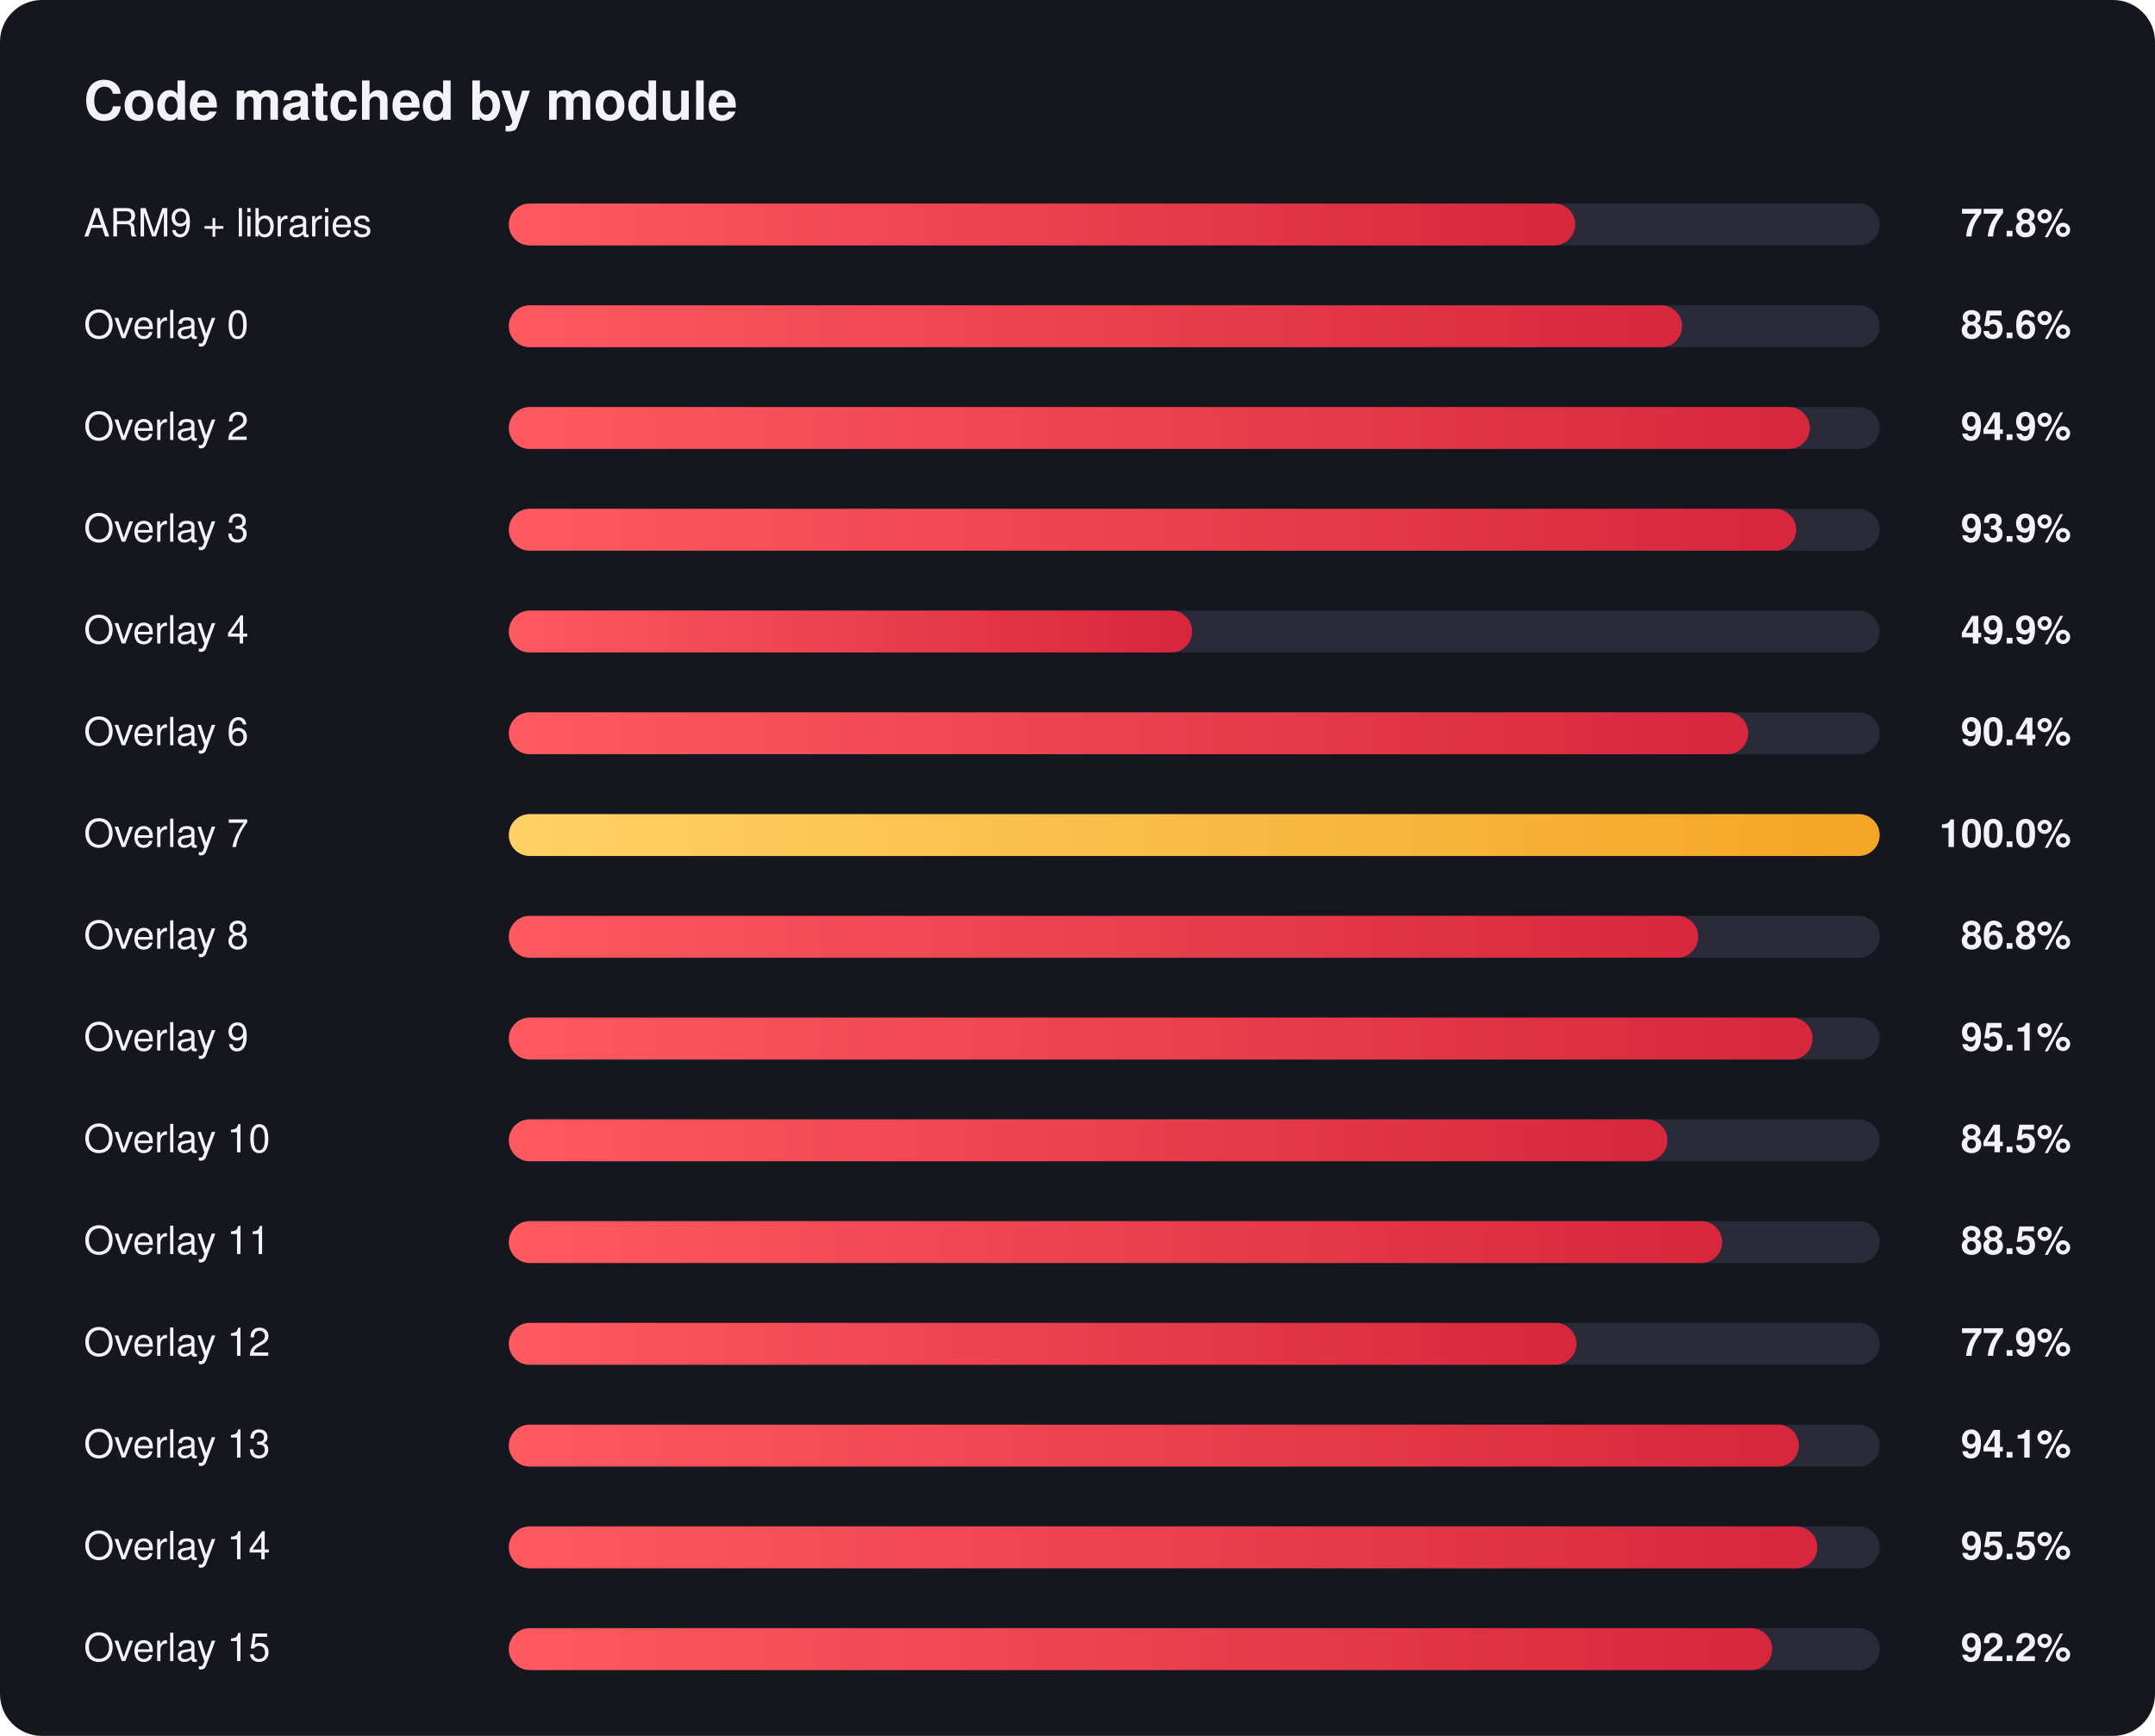
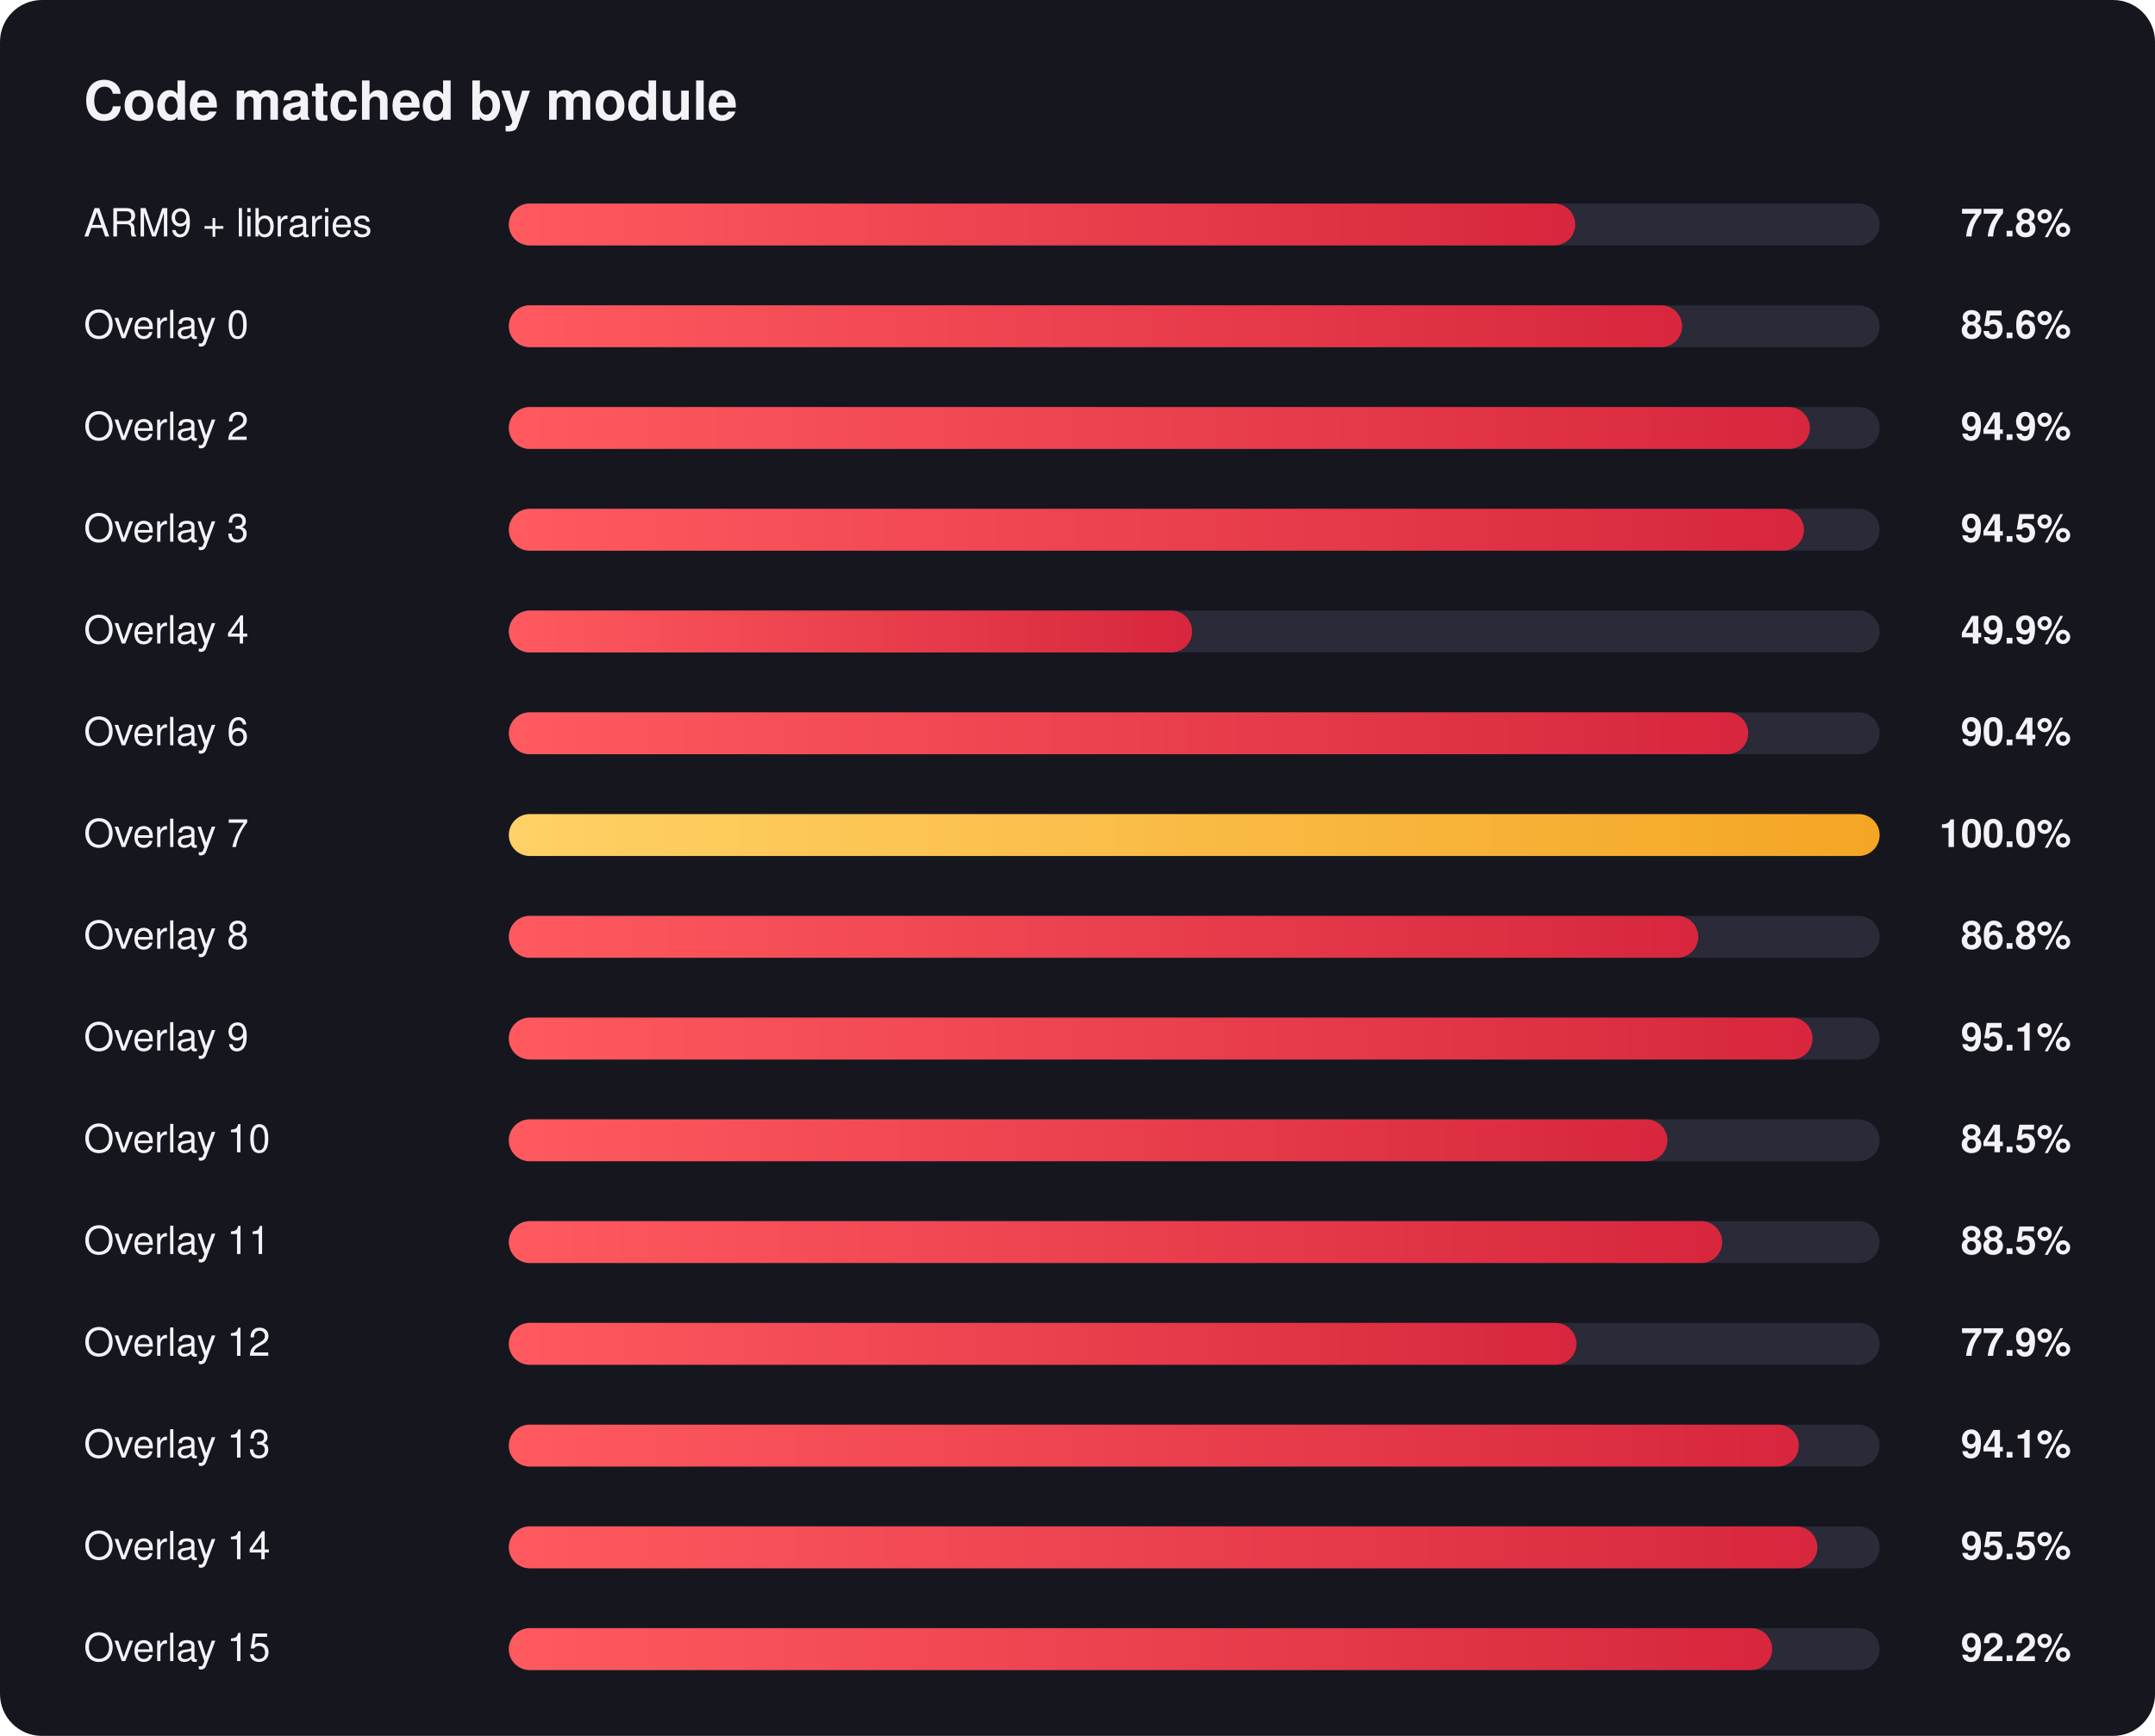
<svg xmlns="http://www.w3.org/2000/svg" width="720" height="580" viewBox="0 0 720 580" font-family="Segoe UI, Helvetica, Arial, sans-serif">
  <defs>
    <linearGradient id="red" x1="0" x2="1" y1="0" y2="0">
      <stop offset="0" stop-color="#ff5a5f" />
      <stop offset="1" stop-color="#d7263d" />
    </linearGradient>
    <linearGradient id="gold" x1="0" x2="1" y1="0" y2="0">
      <stop offset="0" stop-color="#ffd166" />
      <stop offset="1" stop-color="#f4a524" />
    </linearGradient>
  </defs>
  <rect width="720" height="580" rx="14" fill="#16161f" />
  <text x="28" y="40" fill="#f2f2f7" font-size="18" font-weight="700">Code matched by module</text>
  <text x="28" y="79" fill="#f2f2f7" font-size="13">ARM9 + libraries</text>
  <text x="692" y="79" fill="#f2f2f7" font-size="13" font-weight="600" text-anchor="end">77.8%</text>
  <rect x="170" y="68" width="458" height="14" rx="7.0" fill="#2a2a38" />
  <rect x="170" y="68" width="356.3" height="14" rx="7.0" fill="url(#red)" />
  <text x="28" y="113" fill="#f2f2f7" font-size="13">Overlay 0</text>
  <text x="692" y="113" fill="#f2f2f7" font-size="13" font-weight="600" text-anchor="end">85.6%</text>
  <rect x="170" y="102" width="458" height="14" rx="7.0" fill="#2a2a38" />
  <rect x="170" y="102" width="392.0" height="14" rx="7.0" fill="url(#red)" />
  <text x="28" y="147" fill="#f2f2f7" font-size="13">Overlay 2</text>
  <text x="692" y="147" fill="#f2f2f7" font-size="13" font-weight="600" text-anchor="end">94.9%</text>
  <rect x="170" y="136" width="458" height="14" rx="7.0" fill="#2a2a38" />
  <rect x="170" y="136" width="434.7" height="14" rx="7.0" fill="url(#red)" />
  <text x="28" y="181" fill="#f2f2f7" font-size="13">Overlay 3</text>
-   <text x="692" y="181" fill="#f2f2f7" font-size="13" font-weight="600" text-anchor="end">93.9%</text>
+   <text x="692" y="181" fill="#f2f2f7" font-size="13" font-weight="600" text-anchor="end">94.5%</text>
  <rect x="170" y="170" width="458" height="14" rx="7.0" fill="#2a2a38" />
-   <rect x="170" y="170" width="430.1" height="14" rx="7.0" fill="url(#red)" />
+   <rect x="170" y="170" width="432.7" height="14" rx="7.0" fill="url(#red)" />
  <text x="28" y="215" fill="#f2f2f7" font-size="13">Overlay 4</text>
  <text x="692" y="215" fill="#f2f2f7" font-size="13" font-weight="600" text-anchor="end">49.9%</text>
  <rect x="170" y="204" width="458" height="14" rx="7.0" fill="#2a2a38" />
  <rect x="170" y="204" width="228.3" height="14" rx="7.0" fill="url(#red)" />
  <text x="28" y="249" fill="#f2f2f7" font-size="13">Overlay 6</text>
  <text x="692" y="249" fill="#f2f2f7" font-size="13" font-weight="600" text-anchor="end">90.4%</text>
  <rect x="170" y="238" width="458" height="14" rx="7.0" fill="#2a2a38" />
  <rect x="170" y="238" width="414.1" height="14" rx="7.0" fill="url(#red)" />
  <text x="28" y="283" fill="#f2f2f7" font-size="13">Overlay 7</text>
  <text x="692" y="283" fill="#f2f2f7" font-size="13" font-weight="600" text-anchor="end">100.0%</text>
  <rect x="170" y="272" width="458" height="14" rx="7.0" fill="#2a2a38" />
  <rect x="170" y="272" width="458.0" height="14" rx="7.0" fill="url(#gold)" />
  <text x="28" y="317" fill="#f2f2f7" font-size="13">Overlay 8</text>
  <text x="692" y="317" fill="#f2f2f7" font-size="13" font-weight="600" text-anchor="end">86.8%</text>
  <rect x="170" y="306" width="458" height="14" rx="7.0" fill="#2a2a38" />
  <rect x="170" y="306" width="397.4" height="14" rx="7.0" fill="url(#red)" />
  <text x="28" y="351" fill="#f2f2f7" font-size="13">Overlay 9</text>
  <text x="692" y="351" fill="#f2f2f7" font-size="13" font-weight="600" text-anchor="end">95.1%</text>
  <rect x="170" y="340" width="458" height="14" rx="7.0" fill="#2a2a38" />
  <rect x="170" y="340" width="435.6" height="14" rx="7.0" fill="url(#red)" />
  <text x="28" y="385" fill="#f2f2f7" font-size="13">Overlay 10</text>
  <text x="692" y="385" fill="#f2f2f7" font-size="13" font-weight="600" text-anchor="end">84.5%</text>
  <rect x="170" y="374" width="458" height="14" rx="7.0" fill="#2a2a38" />
  <rect x="170" y="374" width="387.1" height="14" rx="7.0" fill="url(#red)" />
  <text x="28" y="419" fill="#f2f2f7" font-size="13">Overlay 11</text>
  <text x="692" y="419" fill="#f2f2f7" font-size="13" font-weight="600" text-anchor="end">88.5%</text>
  <rect x="170" y="408" width="458" height="14" rx="7.0" fill="#2a2a38" />
  <rect x="170" y="408" width="405.4" height="14" rx="7.0" fill="url(#red)" />
  <text x="28" y="453" fill="#f2f2f7" font-size="13">Overlay 12</text>
  <text x="692" y="453" fill="#f2f2f7" font-size="13" font-weight="600" text-anchor="end">77.9%</text>
  <rect x="170" y="442" width="458" height="14" rx="7.0" fill="#2a2a38" />
  <rect x="170" y="442" width="356.7" height="14" rx="7.0" fill="url(#red)" />
  <text x="28" y="487" fill="#f2f2f7" font-size="13">Overlay 13</text>
  <text x="692" y="487" fill="#f2f2f7" font-size="13" font-weight="600" text-anchor="end">94.1%</text>
  <rect x="170" y="476" width="458" height="14" rx="7.0" fill="#2a2a38" />
  <rect x="170" y="476" width="431.0" height="14" rx="7.0" fill="url(#red)" />
  <text x="28" y="521" fill="#f2f2f7" font-size="13">Overlay 14</text>
  <text x="692" y="521" fill="#f2f2f7" font-size="13" font-weight="600" text-anchor="end">95.5%</text>
  <rect x="170" y="510" width="458" height="14" rx="7.0" fill="#2a2a38" />
  <rect x="170" y="510" width="437.2" height="14" rx="7.0" fill="url(#red)" />
  <text x="28" y="555" fill="#f2f2f7" font-size="13">Overlay 15</text>
  <text x="692" y="555" fill="#f2f2f7" font-size="13" font-weight="600" text-anchor="end">92.2%</text>
  <rect x="170" y="544" width="458" height="14" rx="7.0" fill="#2a2a38" />
  <rect x="170" y="544" width="422.1" height="14" rx="7.0" fill="url(#red)" />
</svg>
